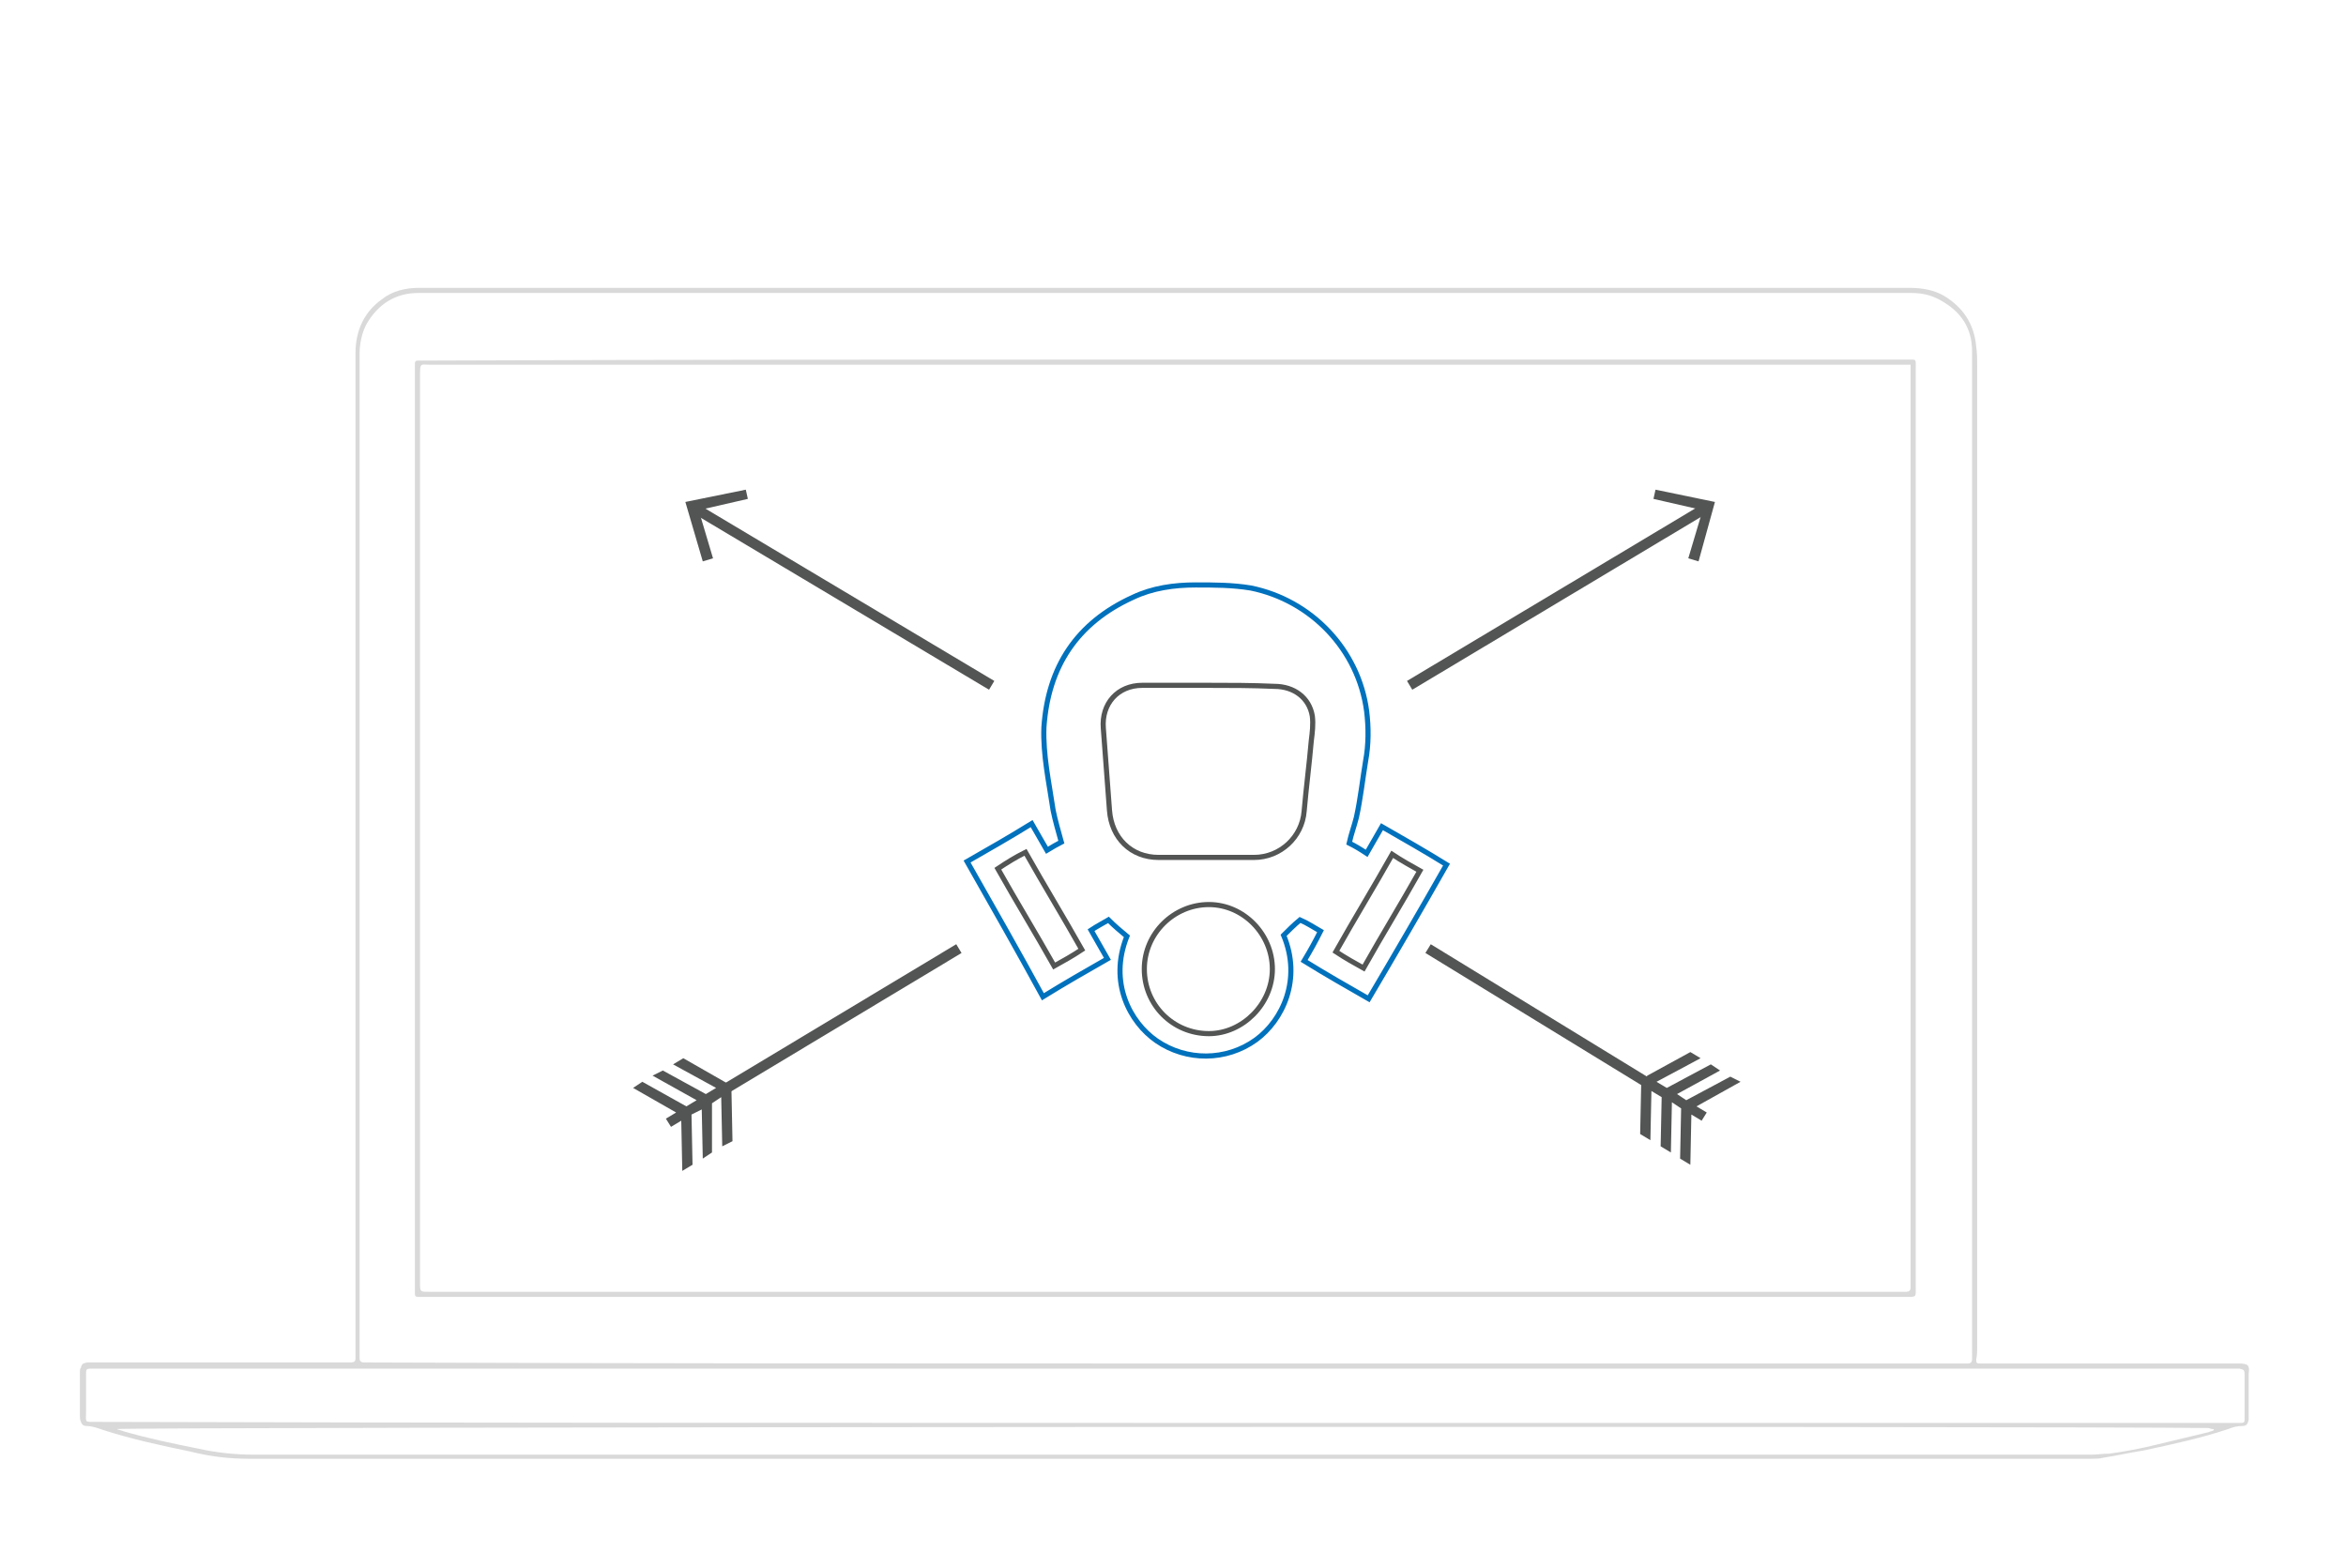
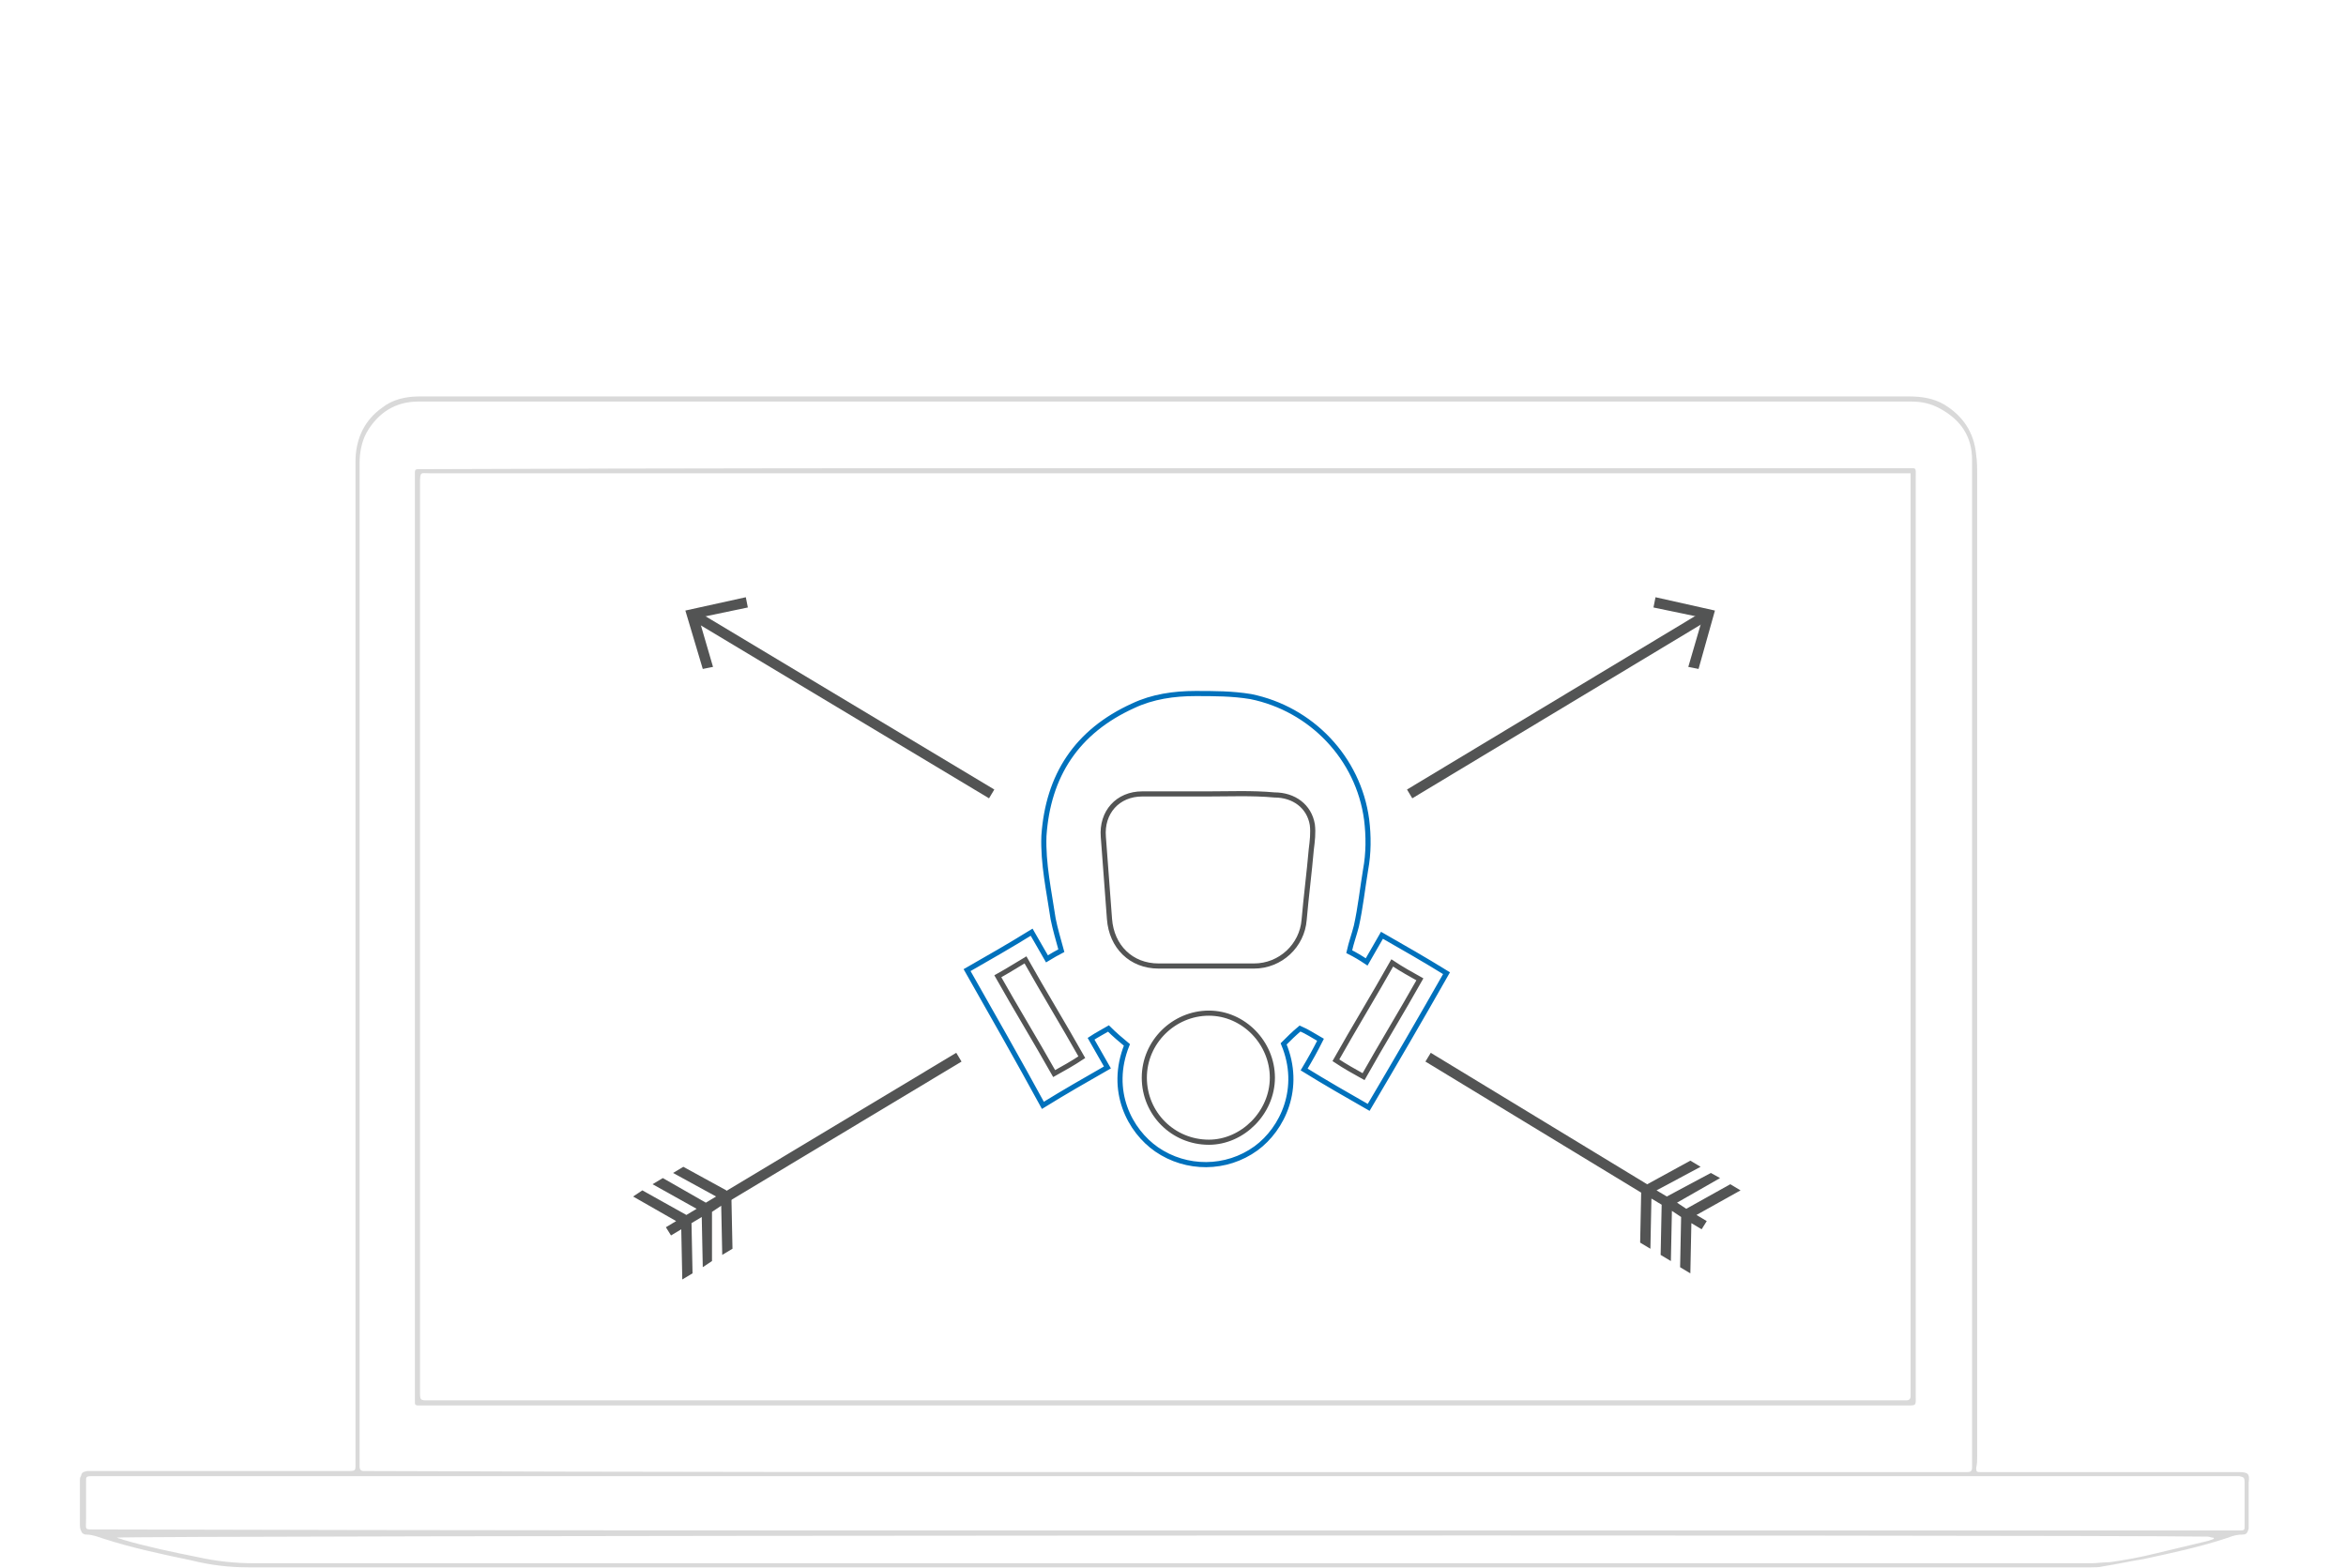
<svg xmlns="http://www.w3.org/2000/svg" version="1.1" id="Layer_1" x="0px" y="0px" viewBox="-64.5 -26.5 229 153" enable-background="new -64.5 -26.5 229 153" xml:space="preserve">
  <g opacity="0.5">
-     <path fill="#B3B3B3" d="M49.3,115.9c-29.9,0-59.7,0-89.5,0c-1.9,0-3.7-0.2-5.7-0.7c-2.9-0.6-5.7-1.2-8.5-2.1   c-0.6-0.2-1.1-0.4-1.7-0.4c-0.2,0-0.4-0.1-0.5-0.4c-0.1-0.2-0.1-0.4-0.1-0.6c0-1.4,0-2.9,0-4.3c0-0.1,0-0.3,0.1-0.4   c0.1-0.4,0.2-0.4,0.6-0.5c0.2,0,0.4,0,0.6,0c8.2,0,16.5,0,24.7,0c1,0,0.9,0,0.9-0.9c0-32.5,0-65.1,0-97.6c0-2.3,0.9-4.1,2.6-5.3   c1-0.8,2.3-1.1,3.6-1.1c0.1,0,0.2,0,0.4,0c48.3,0,96.7,0,145.1,0c1.2,0,2.4,0.2,3.4,0.8c1.8,1.1,2.9,2.7,3.1,4.9   c0.1,0.7,0.1,1.3,0.1,2c0,31.9,0,63.8,0,95.7c0,0.4,0,0.8-0.1,1.2c0,0.4,0.1,0.4,0.4,0.4c0.2,0,0.4,0,0.5,0c8.2,0,16.5,0,24.7,0   c1,0,1.1,0.2,1,1c0,1.4,0,2.7,0,4.1c0,0.1,0,0.2,0,0.4c-0.1,0.4-0.2,0.6-0.6,0.6c-0.5,0-0.9,0.1-1.4,0.3c-2.7,0.9-5.5,1.5-8.3,2.1   c-1.3,0.2-2.6,0.5-3.9,0.7c-0.4,0.1-0.8,0.1-1.2,0.1c-1.7,0-3.3,0-5,0C106.3,115.9,77.8,115.9,49.3,115.9z M49.2,106.6   c25.9,0,51.7,0,77.7,0c0.2,0,0.4,0,0.6,0c0.4,0,0.5-0.1,0.5-0.5c0-0.2,0-0.4,0-0.7c0-25.8,0-51.5,0-77.2c0-6.8,0-13.6,0-20.4   c0-2.3-1.1-3.9-3.1-5c-0.9-0.5-1.8-0.7-2.8-0.7c-35.8,0-71.6,0-107.3,0c-12.8,0-25.6,0-38.5,0c-2.2,0-3.9,1.1-5,3   c-0.5,0.9-0.7,2-0.7,3c0,32.4,0,65,0,97.4c0,0.1,0,0.2,0,0.4c0,0.1,0,0.1,0,0.2c0,0.2,0.1,0.4,0.4,0.4c0.2,0,0.4,0,0.7,0   C-2.5,106.6,23.4,106.6,49.2,106.6z M49.3,112.4c34.8,0,69.5,0,104.3,0c0.2,0,0.4,0,0.6,0c0.4,0,0.4-0.1,0.4-0.4c0-0.3,0-0.6,0-0.9   c0-1.1,0-2.3,0-3.4c0-0.5-0.1-0.5-0.5-0.6c-0.2,0-0.4,0-0.5,0c-69.5,0-139.2,0-208.7,0c-0.2,0-0.4,0-0.5,0c-0.5,0-0.5,0.1-0.5,0.5   c0,1.2,0,2.5,0,3.7c0,1.1-0.2,1,1,1C-20.3,112.4,14.5,112.4,49.3,112.4z M-53.1,113c0.2,0.1,0.4,0.1,0.6,0.2   c2.4,0.7,4.8,1.2,7.3,1.7c1.8,0.4,3.6,0.6,5.5,0.6c49.3,0,98.5,0,147.8,0c10.5,0,21,0,31.5,0c0.6,0,1.2-0.1,1.8-0.1   c1.5-0.2,3.1-0.5,4.7-0.9c1.7-0.4,3.3-0.8,5-1.2c0.2-0.1,0.4-0.1,0.5-0.2c0-0.1,0-0.1-0.1-0.1c-0.2,0-0.3-0.1-0.5-0.1   C136.8,112.7-52.6,112.8-53.1,113z" />
-     <path fill="#B3B3B3" d="M49.3,8.6c24.1,0,48.3,0,72.4,0c0.9,0,0.8-0.1,0.8,0.9c0,29.9,0,59.8,0,89.7c0,0.9,0.1,0.9-0.9,0.9   c-48.2,0-96.5,0-144.7,0c-0.2,0-0.3,0-0.5,0c-0.4,0-0.4-0.1-0.4-0.4c0-0.1,0-0.2,0-0.4c0-29.9,0-59.9,0-89.8c0-0.9-0.1-0.8,0.8-0.8   C1.1,8.6,25.2,8.6,49.3,8.6z M122,9.1c-0.4,0-0.6,0-0.8,0c-48,0-95.9,0-143.8,0c-0.8,0-0.9-0.2-0.9,0.9c0,29.6,0,59.2,0,88.7   c0,0.9,0,0.9,0.8,0.9c47.9,0,95.8,0,143.8,0c0.2,0,0.3,0,0.5,0c0.2,0,0.4-0.1,0.4-0.4c0-0.2,0-0.4,0-0.6c0-22.7,0-45.4,0-68.1   c0-6.9,0-13.8,0-20.7C122,9.7,122,9.4,122,9.1z" />
+     <path fill="#B3B3B3" d="M49.3,126.5c-29.9,0-59.7,0-89.5,0c-1.9,0-3.7-0.2-5.7-0.7c-2.9-0.6-5.7-1.2-8.5-2.1   c-0.6-0.2-1.1-0.4-1.7-0.4c-0.2,0-0.4-0.1-0.5-0.4c-0.1-0.2-0.1-0.4-0.1-0.6c0-1.4,0-2.9,0-4.3c0-0.1,0-0.3,0.1-0.4   c0.1-0.4,0.2-0.4,0.6-0.5c0.2,0,0.4,0,0.6,0c8.2,0,16.5,0,24.7,0c1,0,0.9,0,0.9-0.9c0-32.5,0-65.1,0-97.6c0-2.3,0.9-4.1,2.6-5.3   c1-0.8,2.3-1.1,3.6-1.1c0.1,0,0.2,0,0.4,0c48.3,0,96.7,0,145.1,0c1.2,0,2.4,0.2,3.4,0.8c1.8,1.1,2.9,2.7,3.1,4.9   c0.1,0.7,0.1,1.3,0.1,2c0,31.9,0,63.8,0,95.7c0,0.4,0,0.8-0.1,1.2c0,0.4,0.1,0.4,0.4,0.4c0.2,0,0.4,0,0.5,0c8.2,0,16.5,0,24.7,0   c1,0,1.1,0.2,1,1c0,1.4,0,2.7,0,4.1c0,0.1,0,0.2,0,0.4c-0.1,0.4-0.2,0.6-0.6,0.6c-0.5,0-0.9,0.1-1.4,0.3c-2.7,0.9-5.5,1.5-8.3,2.1   c-1.3,0.2-2.6,0.5-3.9,0.7c-0.4,0.1-0.8,0.1-1.2,0.1c-1.7,0-3.3,0-5,0C106.3,126.5,77.8,126.5,49.3,126.5z M49.2,117.2   c25.9,0,51.7,0,77.7,0c0.2,0,0.4,0,0.6,0c0.4,0,0.5-0.1,0.5-0.5c0-0.2,0-0.4,0-0.7c0-25.8,0-51.5,0-77.2c0-6.8,0-13.6,0-20.4   c0-2.3-1.1-3.9-3.1-5c-0.9-0.5-1.8-0.7-2.8-0.7c-35.8,0-71.6,0-107.3,0c-12.8,0-25.6,0-38.5,0c-2.2,0-3.9,1.1-5,3   c-0.5,0.9-0.7,2-0.7,3c0,32.4,0,65,0,97.4c0,0.1,0,0.2,0,0.4c0,0.1,0,0.1,0,0.2c0,0.2,0.1,0.4,0.4,0.4c0.2,0,0.4,0,0.7,0   C-2.5,117.2,23.4,117.2,49.2,117.2z M49.3,122.9c34.8,0,69.5,0,104.3,0c0.2,0,0.4,0,0.6,0c0.4,0,0.4-0.1,0.4-0.4c0-0.3,0-0.6,0-0.9   c0-1.1,0-2.3,0-3.4c0-0.5-0.1-0.5-0.5-0.6c-0.2,0-0.4,0-0.5,0c-69.5,0-139.2,0-208.7,0c-0.2,0-0.4,0-0.5,0c-0.5,0-0.5,0.1-0.5,0.5   c0,1.2,0,2.5,0,3.7c0,1.1-0.2,1,1,1C-20.3,122.9,14.5,122.9,49.3,122.9z M-53.1,123.6c0.2,0.1,0.4,0.1,0.6,0.2   c2.4,0.7,4.8,1.2,7.3,1.7c1.8,0.4,3.6,0.6,5.5,0.6c49.3,0,98.5,0,147.8,0c10.5,0,21,0,31.5,0c0.6,0,1.2-0.1,1.8-0.1   c1.5-0.2,3.1-0.5,4.7-0.9c1.7-0.4,3.3-0.8,5-1.2c0.2-0.1,0.4-0.1,0.5-0.2c0-0.1,0-0.1-0.1-0.1c-0.2,0-0.3-0.1-0.5-0.1   C136.8,123.3-52.6,123.4-53.1,123.6z" />
+     <path fill="#B3B3B3" d="M49.3,19.2c24.1,0,48.3,0,72.4,0c0.9,0,0.8-0.1,0.8,0.9c0,29.9,0,59.8,0,89.7c0,0.9,0.1,0.9-0.9,0.9   c-48.2,0-96.5,0-144.7,0c-0.2,0-0.3,0-0.5,0c-0.4,0-0.4-0.1-0.4-0.4c0-0.1,0-0.2,0-0.4c0-29.9,0-59.9,0-89.8c0-0.9-0.1-0.8,0.8-0.8   C1.1,19.2,25.2,19.2,49.3,19.2z M122,19.7c-0.4,0-0.6,0-0.8,0c-48,0-95.9,0-143.8,0c-0.8,0-0.9-0.2-0.9,0.9c0,29.6,0,59.2,0,88.7   c0,0.9,0,0.9,0.8,0.9c47.9,0,95.8,0,143.8,0c0.2,0,0.3,0,0.5,0c0.2,0,0.4-0.1,0.4-0.4c0-0.2,0-0.4,0-0.6c0-22.7,0-45.4,0-68.1   c0-6.9,0-13.8,0-20.7C122,20.3,122,20,122,19.7z" />
  </g>
-   <path fill="none" stroke="#B3B3B3" stroke-miterlimit="10" d="M131.1,14.4" />
+   <path fill="none" stroke="#B3B3B3" stroke-miterlimit="10" d="M131.1,25" />
  <path fill="none" stroke="#B3B3B3" stroke-miterlimit="10" d="M-32.6,14.4" />
-   <path fill="none" stroke="#B3B3B3" stroke-miterlimit="10" d="M131.1,79" />
+   <path fill="none" stroke="#B3B3B3" stroke-miterlimit="10" d="M131.1,89.5" />
  <path fill="none" stroke="#B3B3B3" stroke-miterlimit="10" d="M-32.6,79" />
  <g>
-     <path fill="none" stroke="#535454" stroke-width="0.5" stroke-miterlimit="10" d="M59.7,68.1c0-3.4-2.8-6.3-6.2-6.3   c-3.4,0-6.3,2.8-6.3,6.3c0,3.5,2.8,6.3,6.3,6.3C56.8,74.4,59.7,71.5,59.7,68.1z M68.6,68c1.8-3.2,3.7-6.3,5.5-9.5   c-0.9-0.5-1.8-1-2.7-1.6c-1.8,3.2-3.7,6.3-5.5,9.5C66.8,67,67.7,67.5,68.6,68z M32.9,58.3c1.8,3.2,3.7,6.3,5.5,9.5   c0.9-0.5,1.8-1,2.7-1.6c-1.8-3.2-3.7-6.3-5.5-9.5C34.6,57.2,33.8,57.7,32.9,58.3z" />
-     <path fill="none" stroke="#535454" stroke-width="0.5" stroke-miterlimit="10" d="M53.4,40.4c-2.1,0-4.3,0-6.4,0   c-2.4,0-4,1.8-3.8,4.2c0.2,2.7,0.4,5.3,0.6,8c0.2,2.7,2.1,4.6,4.8,4.6c3.1,0,6.2,0,9.3,0c2.6,0,4.7-2,4.9-4.5   c0.2-2.3,0.5-4.6,0.7-6.9c0.1-0.8,0.2-1.6,0.1-2.4c-0.3-1.8-1.8-2.9-3.7-2.9C57.7,40.4,55.5,40.4,53.4,40.4z" />
+     <path fill="none" stroke="#535454" stroke-width="0.5" stroke-miterlimit="10" d="M59.7,78.7c0-3.4-2.8-6.3-6.2-6.3   c-3.4,0-6.3,2.8-6.3,6.3c0,3.5,2.8,6.3,6.3,6.3C56.8,85,59.7,82.1,59.7,78.7z M68.6,78.6c1.8-3.2,3.7-6.3,5.5-9.5   c-0.9-0.5-1.8-1-2.7-1.6c-1.8,3.2-3.7,6.3-5.5,9.5C66.8,77.6,67.7,78.1,68.6,78.6z M32.9,68.8c1.8,3.2,3.7,6.3,5.5,9.5   c0.9-0.5,1.8-1,2.7-1.6c-1.8-3.2-3.7-6.3-5.5-9.5C34.6,67.8,33.8,68.3,32.9,68.8z" />
+     <path fill="none" stroke="#535454" stroke-width="0.5" stroke-miterlimit="10" d="M53.4,51c-2.1,0-4.3,0-6.4,0   c-2.4,0-4,1.8-3.8,4.2c0.2,2.7,0.4,5.3,0.6,8c0.2,2.7,2.1,4.6,4.8,4.6c3.1,0,6.2,0,9.3,0c2.6,0,4.7-2,4.9-4.5   c0.2-2.3,0.5-4.6,0.7-6.9c0.1-0.8,0.2-1.6,0.1-2.4c-0.3-1.8-1.8-2.9-3.7-2.9C57.7,50.9,55.5,51,53.4,51z" />
  </g>
  <g>
-     <path fill="none" stroke="#0071BC" stroke-width="0.5" stroke-miterlimit="10" d="M29.9,57.6c2.1-1.2,4.2-2.4,6.3-3.7   c0.5,0.9,1,1.7,1.5,2.6c0.5-0.3,1-0.6,1.4-0.8c-0.3-1.1-0.6-2.1-0.8-3.1c-0.4-2.7-1-5.4-0.9-8.1c0.4-5.9,3.2-10.2,8.7-12.7   c1.9-0.9,4-1.2,6.1-1.2c1.8,0,3.6,0,5.4,0.3c5.9,1.2,10.5,6,11.3,12c0.2,1.6,0.2,3.3-0.1,4.9c-0.3,1.8-0.5,3.7-0.9,5.5   c-0.2,0.8-0.5,1.6-0.7,2.5c0.6,0.3,1.1,0.6,1.7,1c0.5-0.9,1-1.7,1.5-2.6c2.1,1.2,4.2,2.4,6.3,3.7c-2.5,4.4-5,8.7-7.6,13.1   c-2.1-1.2-4.2-2.4-6.3-3.7c0.6-1,1.1-1.9,1.6-2.9c-0.7-0.4-1.3-0.8-2-1.1c-0.6,0.5-1.1,1-1.6,1.5c1.8,4.3-0.1,8.3-2.7,10.2   c-2.9,2.1-6.8,2.1-9.7,0.1c-2.6-1.8-4.7-5.7-2.9-10.2c-0.6-0.5-1.2-1-1.8-1.6c-0.5,0.3-1.1,0.6-1.7,1c0.5,0.9,1.1,1.9,1.6,2.8   c-2.1,1.2-4.2,2.4-6.3,3.7C34.9,66.4,32.4,62,29.9,57.6z" />
+     <path fill="none" stroke="#0071BC" stroke-width="0.5" stroke-miterlimit="10" d="M29.9,68.2c2.1-1.2,4.2-2.4,6.3-3.7   c0.5,0.9,1,1.7,1.5,2.6c0.5-0.3,1-0.6,1.4-0.8c-0.3-1.1-0.6-2.1-0.8-3.1c-0.4-2.7-1-5.4-0.9-8.1c0.4-5.9,3.2-10.2,8.7-12.7   c1.9-0.9,4-1.2,6.1-1.2c1.8,0,3.6,0,5.4,0.3c5.9,1.2,10.5,6,11.3,12c0.2,1.6,0.2,3.3-0.1,4.9c-0.3,1.8-0.5,3.7-0.9,5.5   c-0.2,0.8-0.5,1.6-0.7,2.5c0.6,0.3,1.1,0.6,1.7,1c0.5-0.9,1-1.7,1.5-2.6c2.1,1.2,4.2,2.4,6.3,3.7c-2.5,4.4-5,8.7-7.6,13.1   c-2.1-1.2-4.2-2.4-6.3-3.7c0.6-1,1.1-1.9,1.6-2.9c-0.7-0.4-1.3-0.8-2-1.1c-0.6,0.5-1.1,1-1.6,1.5c1.8,4.3-0.1,8.3-2.7,10.2   c-2.9,2.1-6.8,2.1-9.7,0.1c-2.6-1.8-4.7-5.7-2.9-10.2c-0.6-0.5-1.2-1-1.8-1.6c-0.5,0.3-1.1,0.6-1.7,1c0.5,0.9,1.1,1.9,1.6,2.8   c-2.1,1.2-4.2,2.4-6.3,3.7C34.9,77,32.4,72.6,29.9,68.2z" />
  </g>
  <g>
    <g>
-       <line fill="none" stroke="#535454" stroke-miterlimit="10" x1="6.3" y1="79.8" x2="29.1" y2="66.1" />
+       <line fill="none" stroke="#535454" stroke-miterlimit="10" x1="6.3" y1="90.4" x2="29.1" y2="76.7" />
      <g>
-         <polygon fill="#535454" points="6.4,79.2 2.2,76.8 1.2,77.4 5.4,79.7 4.4,80.3 0.2,78 -0.8,78.5 3.5,80.9 2.5,81.5 -1.8,79.1      -2.7,79.7 1.5,82.1 0.5,82.7 1,83.5 2,82.9 2.1,87.8 3.1,87.2 3,82.3 4,81.8 4.1,86.6 5,86 5,81.2 5.9,80.6 6,85.4 7,84.9      6.9,80    " />
+         <polygon fill="#535454" points="6.4,89.7 2.2,87.4 1.2,88 5.4,90.3 4.4,90.9 0.2,88.5 -0.8,89.1 3.5,91.5 2.5,92.1 -1.8,89.7      -2.7,90.3 1.5,92.7 0.5,93.3 1,94.1 2,93.5 2.1,98.4 3.1,97.8 3,92.9 4,92.3 4.1,97.2 5,96.6 5,91.8 5.9,91.2 6,96 7,95.4      6.9,90.6    " />
      </g>
    </g>
  </g>
  <g>
    <g>
-       <line fill="none" stroke="#535454" stroke-miterlimit="10" x1="96.3" y1="79.2" x2="74.9" y2="66.1" />
+       <line fill="none" stroke="#535454" stroke-miterlimit="10" x1="96.3" y1="89.7" x2="74.9" y2="76.7" />
      <g>
-         <polygon fill="#535454" points="95.7,79.4 95.6,84.2 96.6,84.8 96.7,80 97.7,80.6 97.6,85.4 98.6,86 98.7,81.1 99.6,81.7      99.5,86.6 100.5,87.2 100.6,82.3 101.6,82.9 102.1,82.1 101.1,81.5 105.4,79.1 104.4,78.6 100.1,80.9 99.2,80.3 103.4,78      102.5,77.4 98.2,79.7 97.2,79.1 101.5,76.8 100.5,76.2 96.3,78.5    " />
+         <polygon fill="#535454" points="95.7,89.9 95.6,94.8 96.6,95.4 96.7,90.5 97.7,91.1 97.6,96 98.6,96.6 98.7,91.7 99.6,92.3      99.5,97.2 100.5,97.8 100.6,92.9 101.6,93.5 102.1,92.7 101.1,92.1 105.4,89.7 104.4,89.1 100.1,91.5 99.2,90.9 103.4,88.5      102.5,88 98.2,90.3 97.2,89.7 101.5,87.4 100.5,86.8 96.3,89.1    " />
      </g>
    </g>
  </g>
  <g>
    <g>
-       <line fill="none" stroke="#535454" stroke-miterlimit="10" x1="73.1" y1="40.4" x2="102" y2="23.1" />
+       <line fill="none" stroke="#535454" stroke-miterlimit="10" x1="73.1" y1="51" x2="102" y2="33.6" />
      <g>
-         <polygon fill="#535454" points="101.3,28.3 100.3,28 101.7,23.3 96.9,22.2 97.1,21.3 102.9,22.5    " />
+         <polygon fill="#535454" points="101.3,38.8 100.3,38.6 101.7,33.8 96.9,32.8 97.1,31.8 102.9,33.1    " />
      </g>
    </g>
  </g>
  <g>
    <g>
-       <line fill="none" stroke="#535454" stroke-miterlimit="10" x1="32.3" y1="40.4" x2="3.3" y2="23.1" />
+       <line fill="none" stroke="#535454" stroke-miterlimit="10" x1="32.3" y1="51" x2="3.3" y2="33.6" />
      <g>
-         <polygon fill="#535454" points="8.3,21.3 8.5,22.2 3.7,23.3 5.1,28 4.1,28.3 2.4,22.5    " />
+         <polygon fill="#535454" points="8.3,31.8 8.5,32.8 3.7,33.8 5.1,38.6 4.1,38.8 2.4,33.1    " />
      </g>
    </g>
  </g>
  <g id="pencil2">
</g>
</svg>
